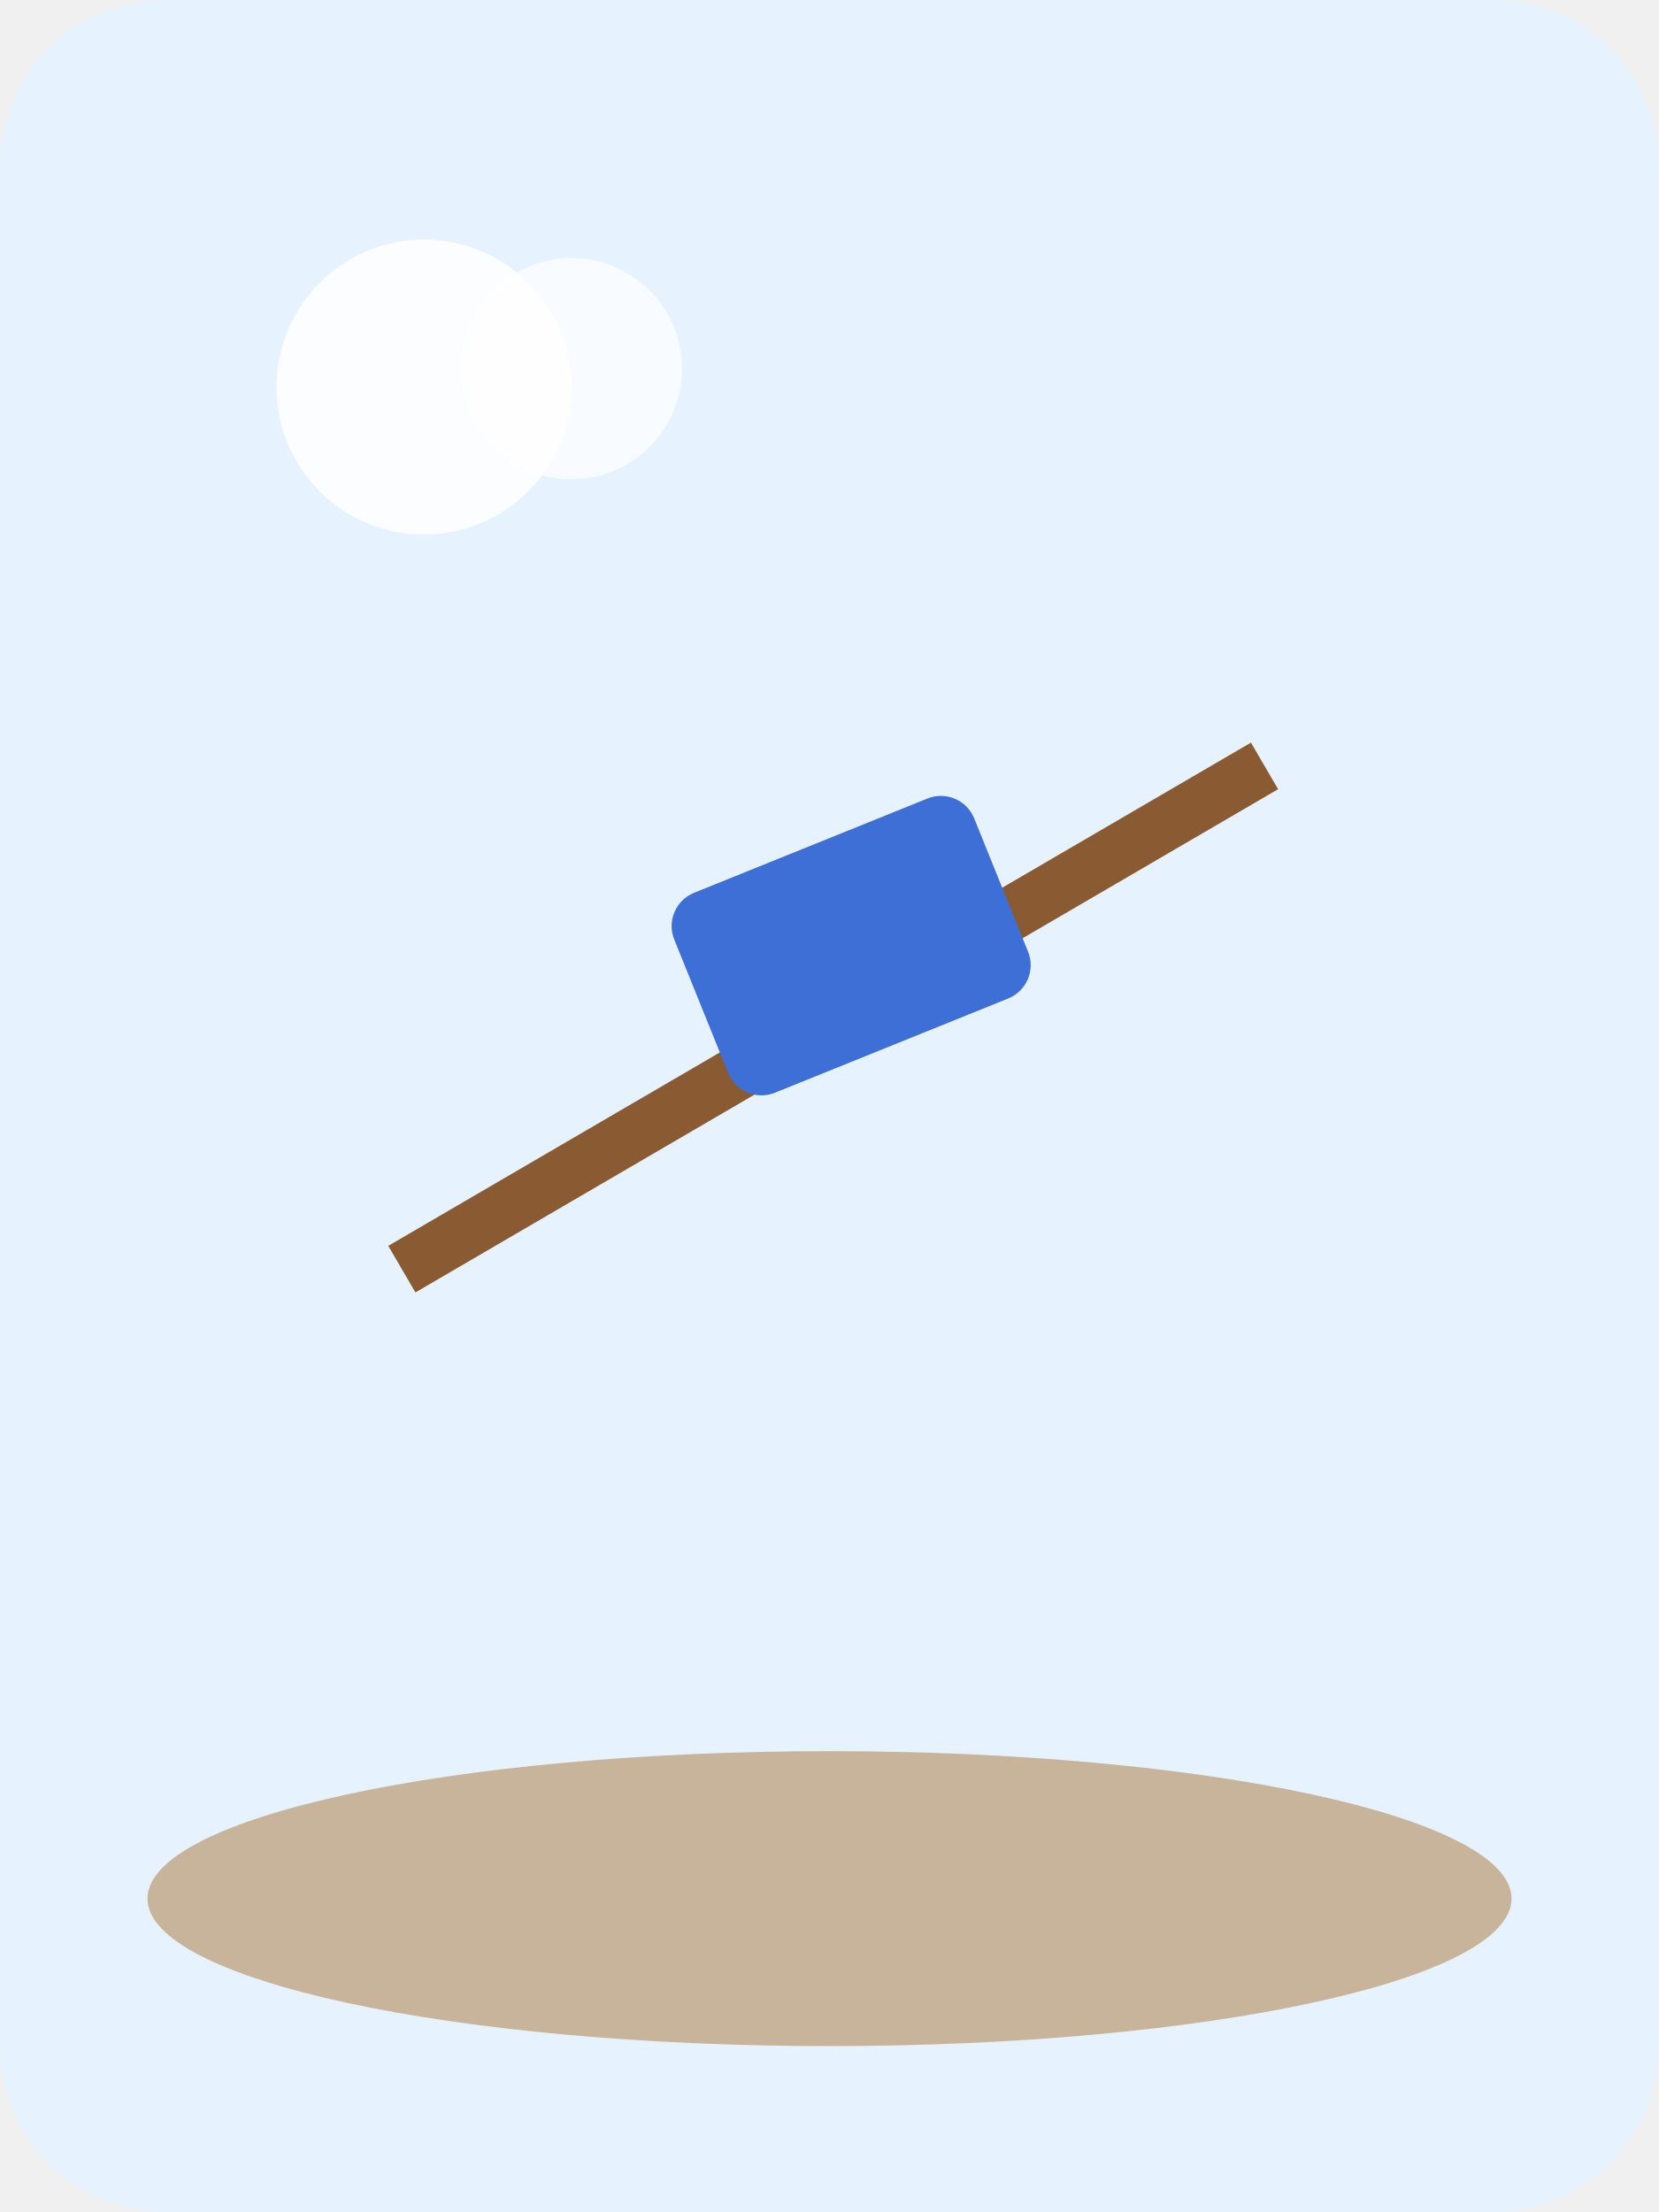
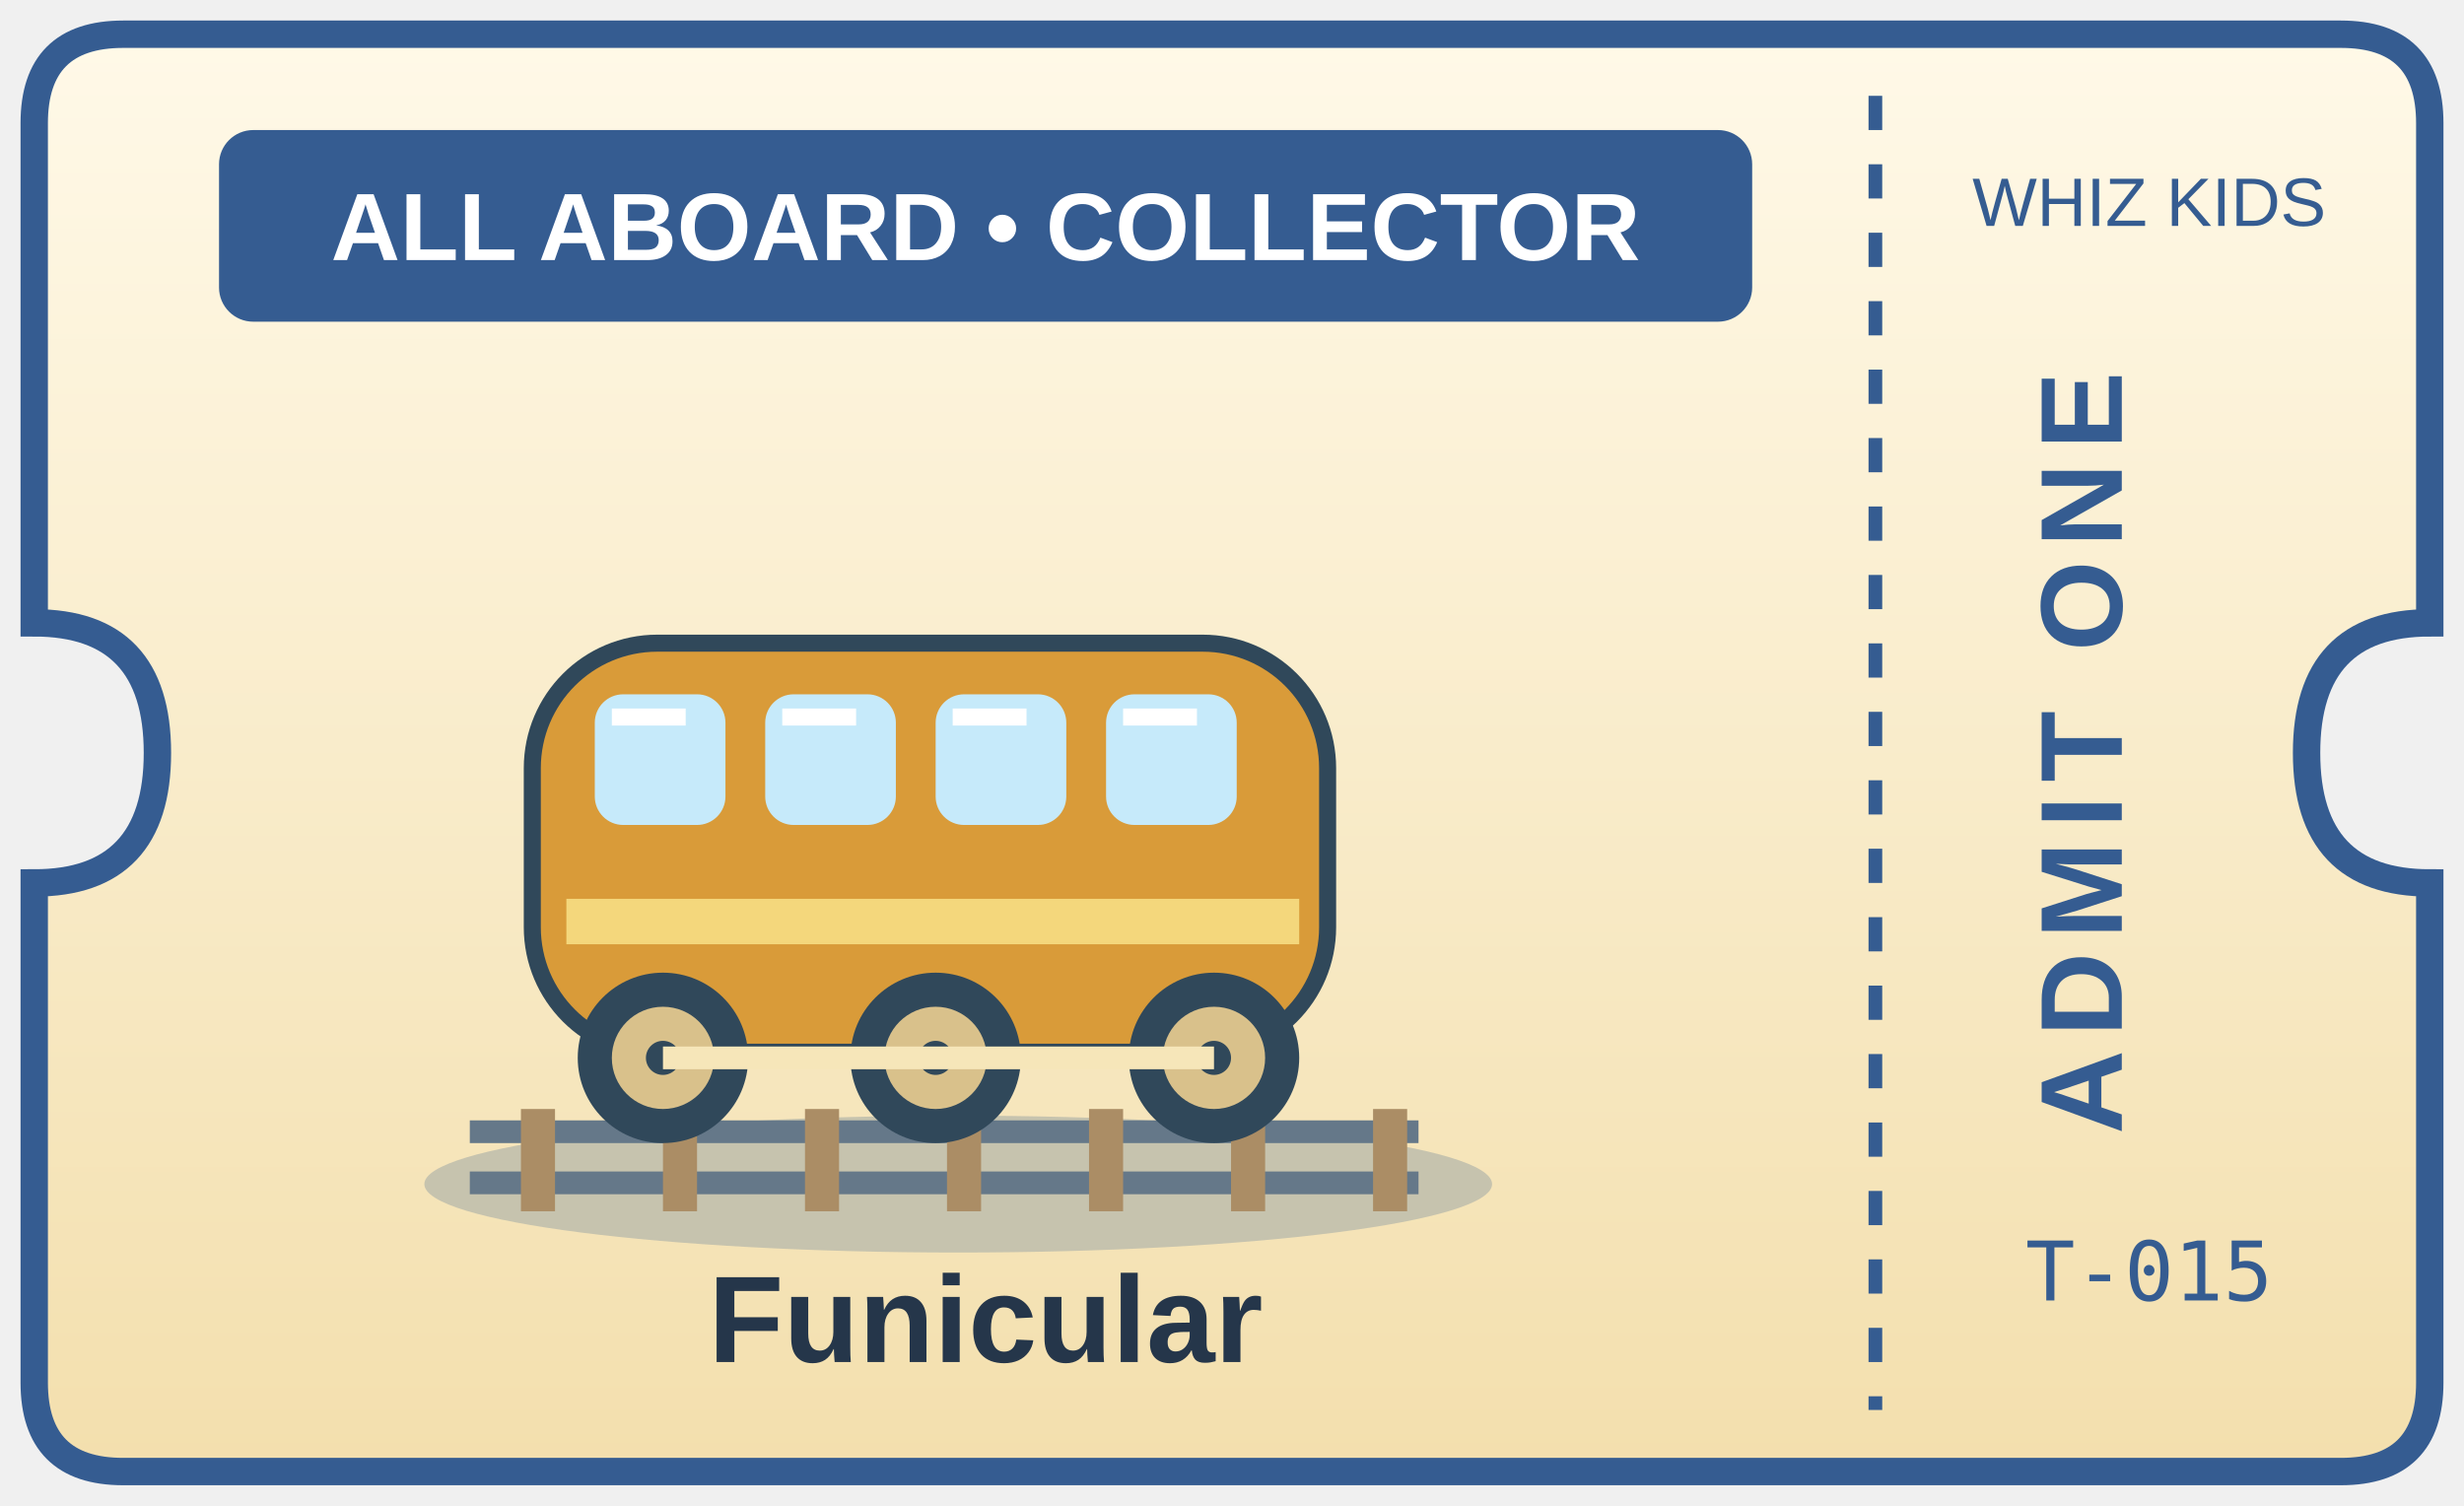
- <svg xmlns="http://www.w3.org/2000/svg" viewBox="0 0 180 240">
-   <rect width="180" height="240" rx="18" fill="#e7f2ff" />
-   <circle cx="46" cy="42" r="16" fill="#fff" opacity=".85" />
-   <circle cx="62" cy="40" r="12" fill="#fff" opacity=".7" />
-   <ellipse cx="90" cy="206" rx="74" ry="16" fill="#c8b49a" />
-   <g transform="translate(28,48) scale(1.95)">
-     <path d="M8 46 L56 18" stroke="#8a5a32" stroke-width="3" />
-     <rect x="24" y="22" width="18" height="12" rx="2" transform="rotate(-22 33 28)" fill="#3d6fd6" />
+ <svg xmlns="http://www.w3.org/2000/svg" viewBox="0 0 360 220">
+   <defs>
+     <linearGradient id="paper" x2="0" y2="1">
+       <stop stop-color="#fff9e8" />
+       <stop offset="1" stop-color="#f3dfad" />
+     </linearGradient>
+   </defs>
+   <path d="M18 5H342Q355 5 355 18V91Q337 91 337 110Q337 129 355 129V202Q355 215 342 215H18Q5 215 5 202V129Q23 129 23 110Q23 91 5 91V18Q5 5 18 5Z" fill="url(#paper)" stroke="#355c91" stroke-width="4" />
+   <path d="M274 14V206" stroke="#355c91" stroke-width="2" stroke-dasharray="5 5" />
+   <rect x="32" y="19" width="224" height="28" rx="5" fill="#355c91" />
+   <text x="144" y="38" text-anchor="middle" font-family="Arial,sans-serif" font-weight="bold" font-size="14" fill="white">ALL ABOARD • COLLECTOR</text>
+   <ellipse cx="140" cy="173" rx="78" ry="10" fill="#c6c3ae" />
+   <g transform="translate(62,45) scale(.83)">
+     <path d="M8 145H175M8 154H175" stroke="#657889" stroke-width="4" />
+     <path d="M20 141V159" stroke="#ab8d65" stroke-width="6" />
+     <path d="M45 141V159" stroke="#ab8d65" stroke-width="6" />
+     <path d="M70 141V159" stroke="#ab8d65" stroke-width="6" />
+     <path d="M95 141V159" stroke="#ab8d65" stroke-width="6" />
+     <path d="M120 141V159" stroke="#ab8d65" stroke-width="6" />
+     <path d="M145 141V159" stroke="#ab8d65" stroke-width="6" />
+     <path d="M170 141V159" stroke="#ab8d65" stroke-width="6" />
+     <rect x="19" y="59" width="140" height="72" rx="22" fill="#d99b39" stroke="#30485a" stroke-width="3" />
+     <path d="M25 108H154" stroke="#f4d77c" stroke-width="8" />
+     <rect x="30" y="68" width="23" height="23" rx="5" fill="#c6eafa" />
+     <path d="M33 72L46 72" stroke="#fff" stroke-width="3" />
+     <rect x="60" y="68" width="23" height="23" rx="5" fill="#c6eafa" />
+     <path d="M63 72L76 72" stroke="#fff" stroke-width="3" />
+     <rect x="90" y="68" width="23" height="23" rx="5" fill="#c6eafa" />
+     <path d="M93 72L106 72" stroke="#fff" stroke-width="3" />
+     <rect x="120" y="68" width="23" height="23" rx="5" fill="#c6eafa" />
+     <path d="M123 72L136 72" stroke="#fff" stroke-width="3" />
+     <circle cx="42" cy="132" r="15" fill="#30485a" />
+     <circle cx="42" cy="132" r="9" fill="#d9c18b" />
+     <circle cx="42" cy="132" r="3" fill="#30485a" />
+     <circle cx="90" cy="132" r="15" fill="#30485a" />
+     <circle cx="90" cy="132" r="9" fill="#d9c18b" />
+     <circle cx="90" cy="132" r="3" fill="#30485a" />
+     <circle cx="139" cy="132" r="15" fill="#30485a" />
+     <circle cx="139" cy="132" r="9" fill="#d9c18b" />
+     <circle cx="139" cy="132" r="3" fill="#30485a" />
+     <path d="M42 132H139" stroke="#f6e6b9" stroke-width="4" />
  </g>
+   <text x="144" y="199" text-anchor="middle" font-family="Arial,sans-serif" font-weight="bold" font-size="18" fill="#25364a">Funicular</text>
+   <text transform="translate(310,110) rotate(-90)" text-anchor="middle" font-family="Arial,sans-serif" font-weight="bold" font-size="17" letter-spacing="2" fill="#355c91">ADMIT ONE</text>
+   <text x="314" y="190" text-anchor="middle" font-family="monospace" font-size="12" fill="#355c91">T-015</text>
+   <text x="314" y="33" text-anchor="middle" font-family="Arial" font-size="10" fill="#355c91">WHIZ KIDS</text>
</svg>
